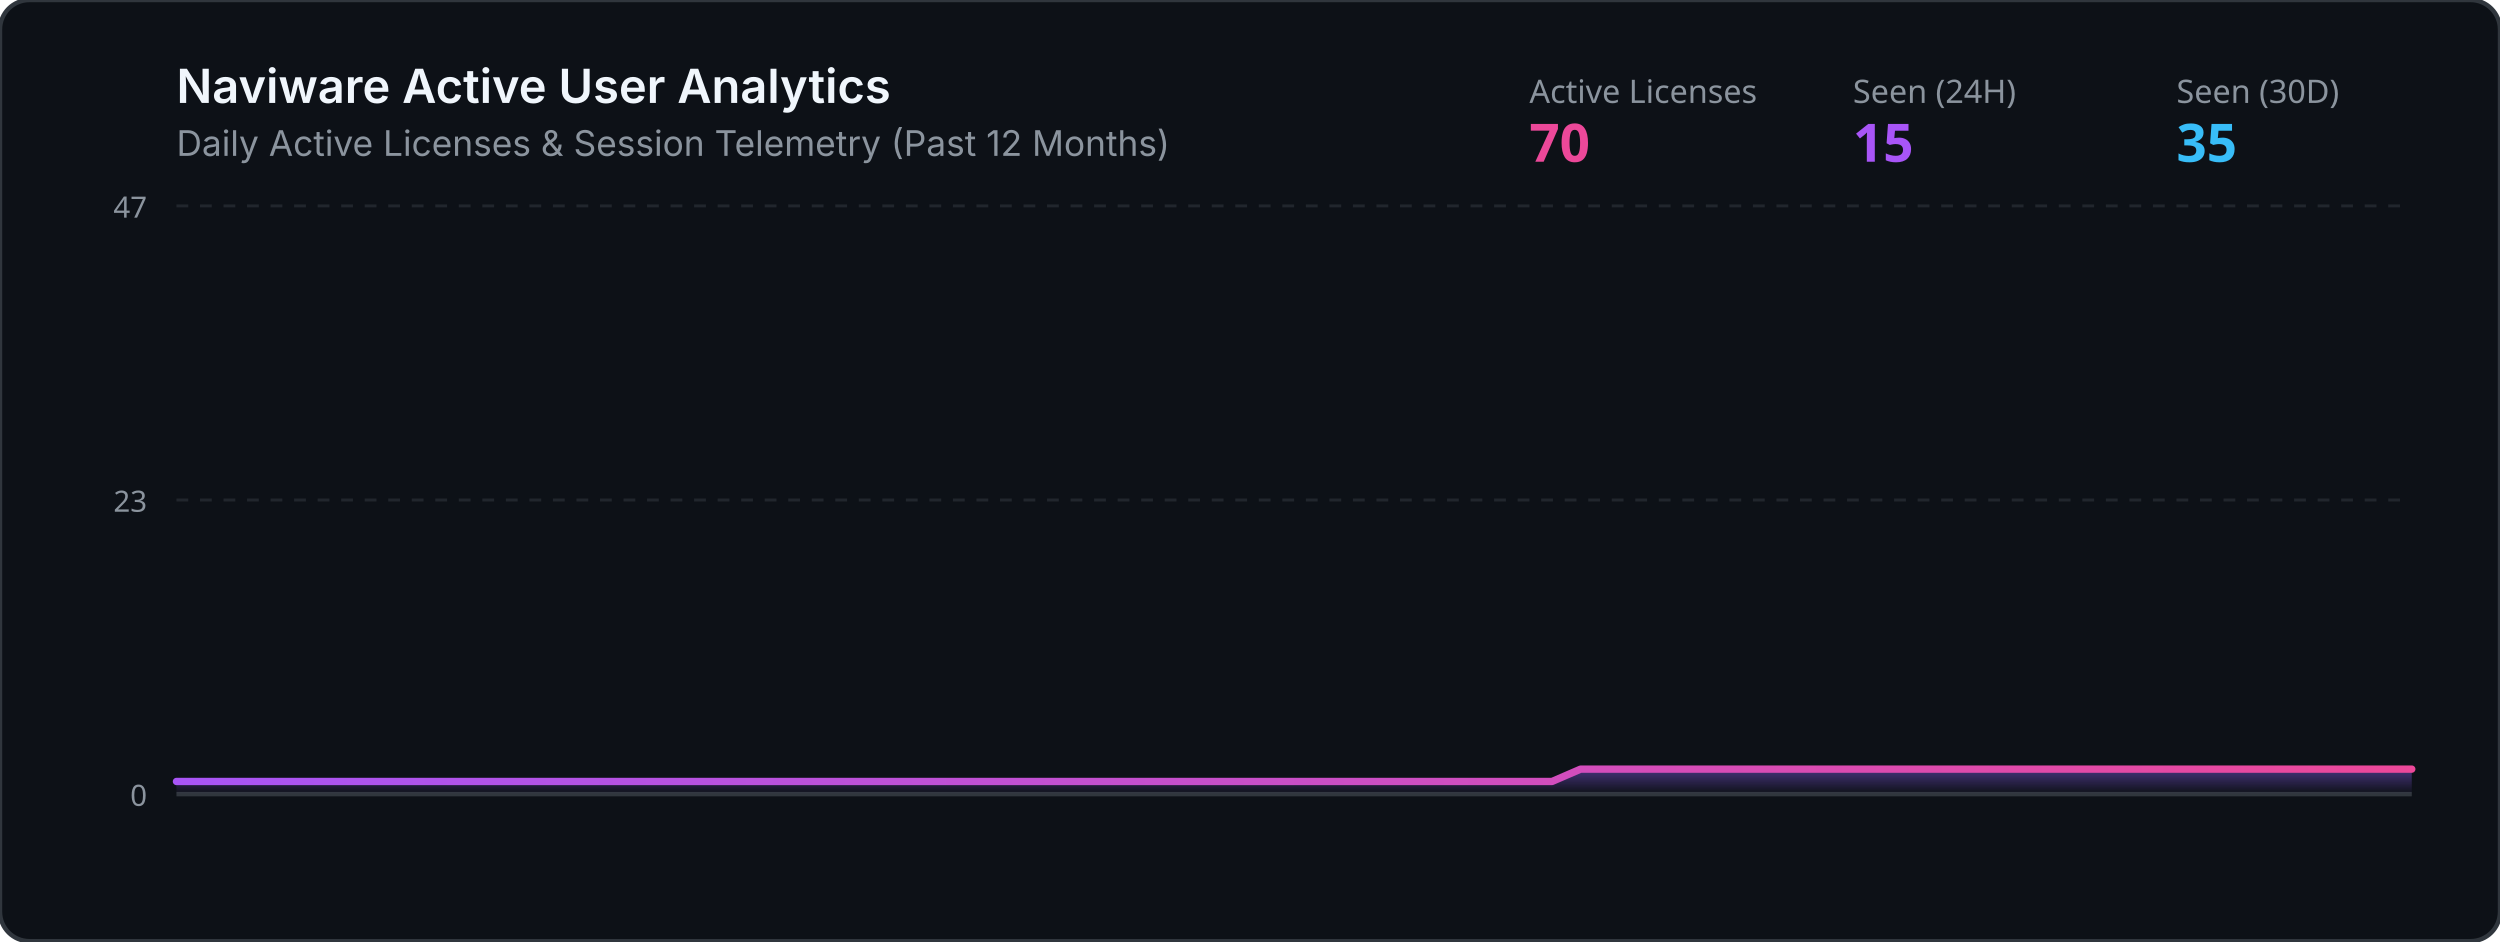
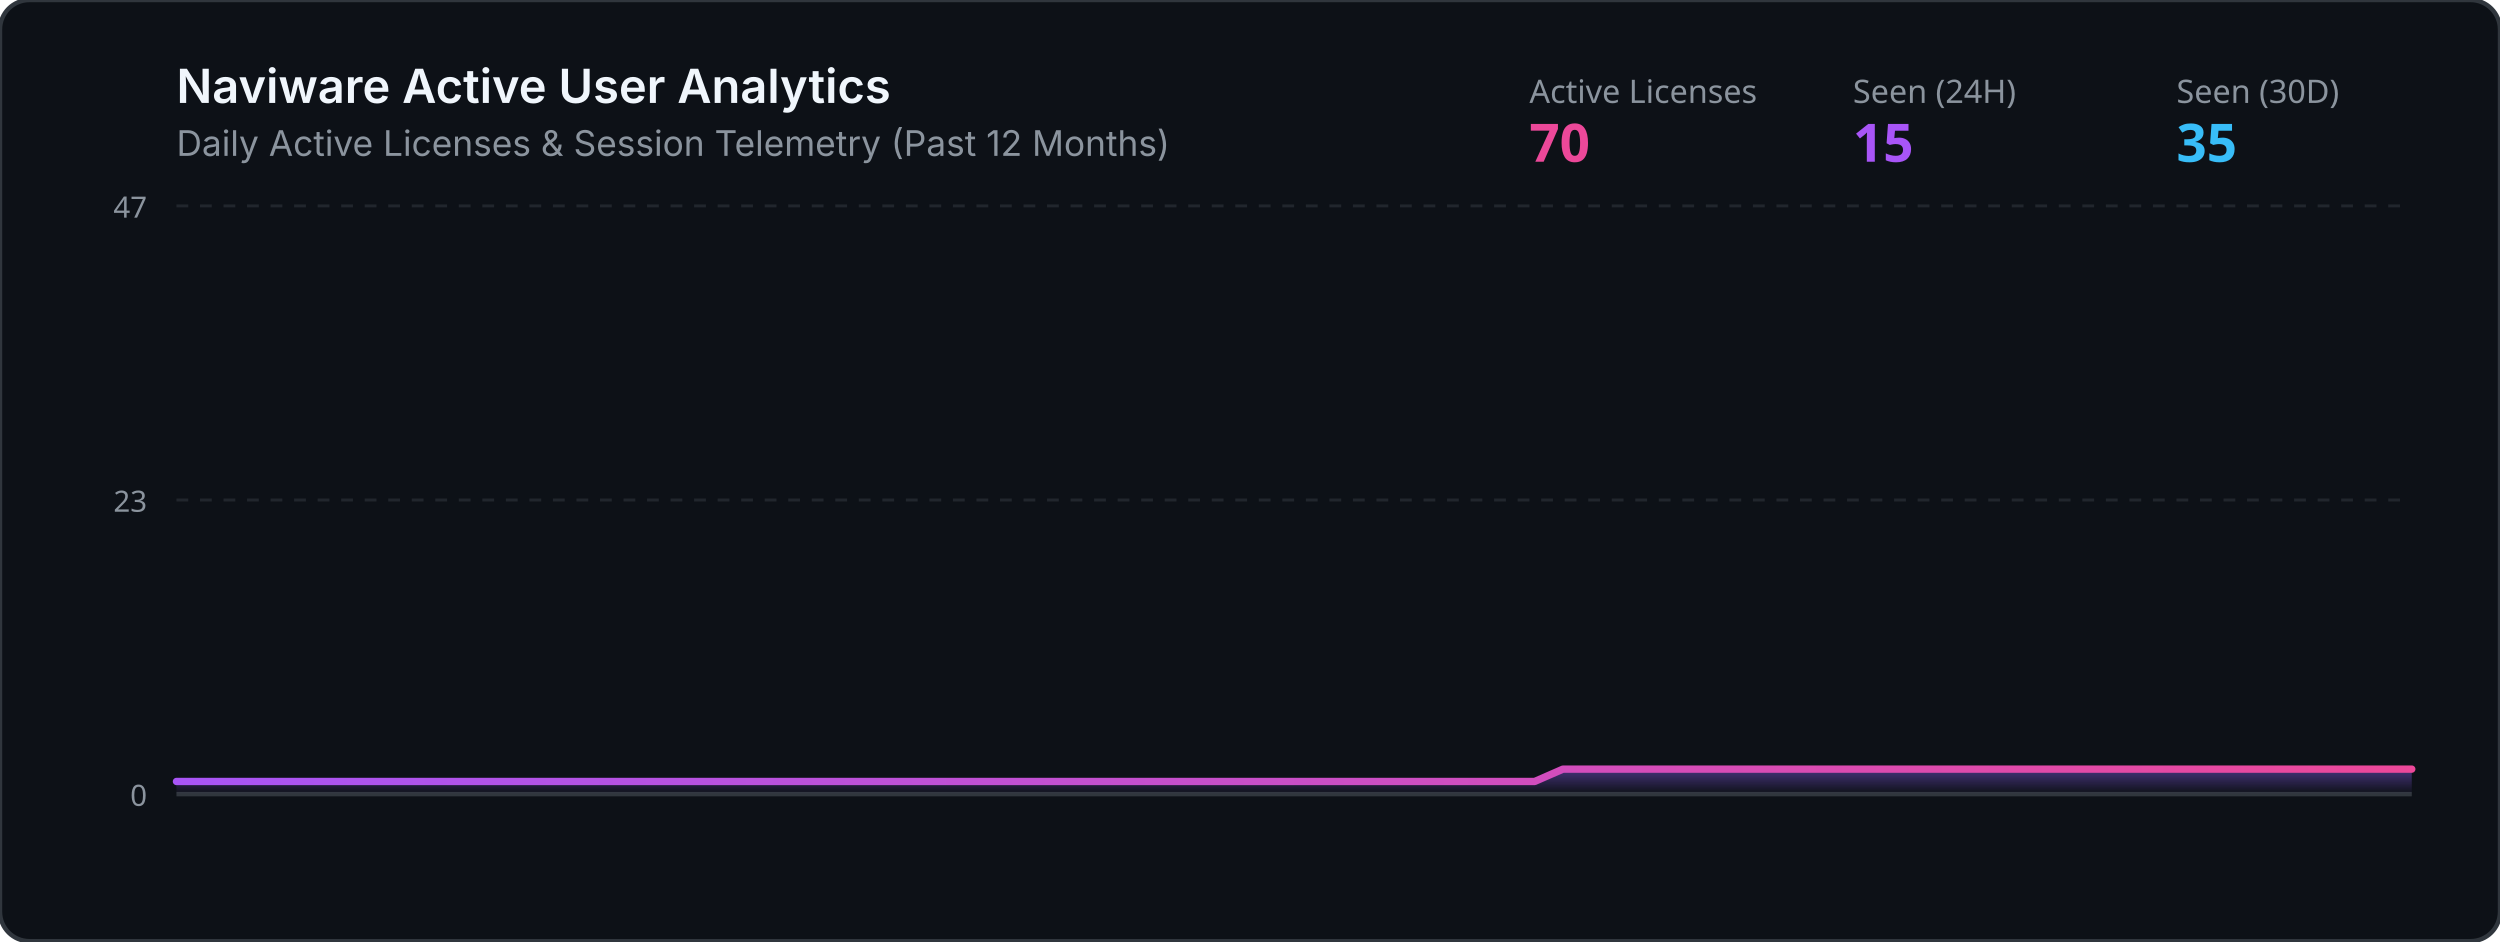
<svg xmlns="http://www.w3.org/2000/svg" viewBox="0 0 850 320" width="100%" height="320">
  <defs>
    <linearGradient id="grad" x1="0%" y1="0%" x2="0%" y2="100%">
      <stop offset="0%" stop-color="#8b5cf6" stop-opacity="0.45" />
      <stop offset="100%" stop-color="#8b5cf6" stop-opacity="0.0" />
    </linearGradient>
    <linearGradient id="lineGrad" x1="0%" y1="0%" x2="100%" y2="0%">
      <stop offset="0%" stop-color="#a855f7" />
      <stop offset="100%" stop-color="#ec4899" />
    </linearGradient>
  </defs>
  <rect width="850" height="320" rx="10" fill="#0d1117" stroke="#30363d" stroke-width="1.5" />
  <text x="60" y="35" fill="#f0f6fc" font-family="-apple-system,BlinkMacSystemFont,Segoe UI,sans-serif" font-size="16" font-weight="600">Naviware Active User Analytics</text>
  <text x="60" y="53" fill="#8b949e" font-family="-apple-system,BlinkMacSystemFont,Segoe UI,sans-serif" font-size="12">Daily Active Licenses &amp; Session Telemetry (Past 12 Months)</text>
  <text x="520" y="35" fill="#8b949e" font-family="sans-serif" font-size="11">Active Licenses</text>
  <text x="520" y="55" fill="#ec4899" font-family="sans-serif" font-size="18" font-weight="bold">70</text>
  <text x="630" y="35" fill="#8b949e" font-family="sans-serif" font-size="11">Seen (24H)</text>
  <text x="630" y="55" fill="#a855f7" font-family="sans-serif" font-size="18" font-weight="bold">15</text>
  <text x="740" y="35" fill="#8b949e" font-family="sans-serif" font-size="11">Seen (30D)</text>
  <text x="740" y="55" fill="#38bdf8" font-family="sans-serif" font-size="18" font-weight="bold">35</text>
  <line x1="60" y1="70" x2="820" y2="70" stroke="#21262d" stroke-width="1" stroke-dasharray="4" />
  <line x1="60" y1="170.0" x2="820" y2="170.0" stroke="#21262d" stroke-width="1" stroke-dasharray="4" />
  <line x1="60" y1="270" x2="820" y2="270" stroke="#30363d" stroke-width="1.5" />
  <text x="50" y="74" fill="#8b949e" font-family="sans-serif" font-size="10" text-anchor="end">47</text>
  <text x="50" y="174.0" fill="#8b949e" font-family="sans-serif" font-size="10" text-anchor="end">23</text>
  <text x="50" y="274" fill="#8b949e" font-family="sans-serif" font-size="10" text-anchor="end">0</text>
-   <polygon points="60,270 60.0,265.7 69.7,265.7 79.5,265.7 89.2,265.7 99.0,265.7 108.7,265.7 118.5,265.7 128.2,265.7 137.9,265.7 147.7,265.7 157.4,265.7 167.2,265.7 176.9,265.7 186.7,265.7 196.4,265.7 206.2,265.7 215.9,265.7 225.6,265.7 235.4,265.7 245.1,265.7 254.9,265.7 264.6,265.7 274.4,265.7 284.1,265.7 293.8,265.7 303.6,265.7 313.3,265.7 323.1,265.7 332.8,265.7 342.6,265.7 352.3,265.7 362.1,265.7 371.8,265.7 381.5,265.7 391.3,265.7 401.0,265.7 410.8,265.7 420.5,265.7 430.3,265.7 440.0,265.7 449.7,265.7 459.5,265.7 469.2,265.7 479.0,265.7 488.7,265.7 498.5,265.7 508.2,265.7 517.9,265.7 527.7,265.7 537.4,261.5 547.2,261.5 556.9,261.5 566.7,261.5 576.4,261.5 586.2,261.5 595.9,261.5 605.6,261.5 615.4,261.5 625.1,261.5 634.9,261.5 644.6,261.5 654.4,261.5 664.1,261.5 673.8,261.5 683.6,261.5 693.3,261.5 703.1,261.5 712.8,261.5 722.6,261.5 732.3,261.5 742.1,261.5 751.8,261.5 761.5,261.5 771.3,261.5 781.0,261.5 790.8,261.5 800.5,261.5 810.3,261.5 820.0,261.5 820,270" fill="url(#grad)" />
-   <polyline points="60.0,265.7 69.7,265.7 79.5,265.7 89.2,265.7 99.0,265.7 108.7,265.7 118.5,265.7 128.2,265.7 137.9,265.7 147.7,265.7 157.4,265.7 167.2,265.7 176.9,265.7 186.7,265.7 196.4,265.7 206.2,265.7 215.9,265.7 225.6,265.7 235.4,265.7 245.1,265.7 254.9,265.7 264.6,265.7 274.4,265.7 284.1,265.7 293.8,265.7 303.6,265.7 313.3,265.7 323.1,265.7 332.8,265.7 342.6,265.7 352.3,265.7 362.1,265.7 371.8,265.7 381.5,265.7 391.3,265.7 401.0,265.7 410.8,265.7 420.5,265.7 430.3,265.7 440.0,265.7 449.7,265.7 459.5,265.7 469.2,265.7 479.0,265.7 488.7,265.7 498.5,265.7 508.2,265.7 517.9,265.7 527.7,265.7 537.4,261.5 547.2,261.5 556.9,261.5 566.7,261.5 576.4,261.5 586.2,261.5 595.9,261.5 605.6,261.5 615.4,261.5 625.1,261.5 634.9,261.5 644.6,261.5 654.4,261.5 664.1,261.5 673.8,261.5 683.6,261.5 693.3,261.5 703.1,261.5 712.8,261.5 722.6,261.5 732.3,261.5 742.1,261.5 751.8,261.5 761.5,261.5 771.3,261.5 781.0,261.5 790.8,261.5 800.5,261.5 810.3,261.5 820.0,261.5" fill="none" stroke="url(#lineGrad)" stroke-width="2.5" stroke-linecap="round" stroke-linejoin="round" />
+   <polygon points="60,270 60.0,265.7 69.6,265.7 79.2,265.7 88.9,265.7 98.5,265.7 108.1,265.7 117.7,265.7 127.3,265.7 137.0,265.7 146.6,265.7 156.2,265.7 165.8,265.7 175.4,265.7 185.1,265.7 194.7,265.7 204.3,265.7 213.9,265.7 223.5,265.7 233.2,265.7 242.8,265.7 252.4,265.7 262.0,265.7 271.6,265.7 281.3,265.7 290.9,265.7 300.5,265.7 310.1,265.7 319.7,265.7 329.4,265.7 339.0,265.7 348.6,265.7 358.2,265.7 367.8,265.7 377.5,265.7 387.1,265.7 396.7,265.7 406.3,265.7 415.9,265.7 425.6,265.7 435.2,265.7 444.8,265.7 454.4,265.7 464.1,265.7 473.7,265.7 483.3,265.7 492.9,265.7 502.5,265.7 512.2,265.7 521.8,265.7 531.4,261.5 541.0,261.5 550.6,261.5 560.3,261.5 569.9,261.5 579.5,261.5 589.1,261.5 598.7,261.5 608.4,261.5 618.0,261.5 627.6,261.5 637.2,261.5 646.8,261.5 656.5,261.5 666.1,261.5 675.7,261.5 685.3,261.5 694.9,261.5 704.6,261.5 714.2,261.5 723.8,261.5 733.4,261.5 743.0,261.5 752.7,261.5 762.3,261.5 771.9,261.5 781.5,261.5 791.1,261.5 800.8,261.5 810.4,261.5 820.0,261.5 820,270" fill="url(#grad)" />
+   <polyline points="60.0,265.7 69.6,265.7 79.2,265.7 88.9,265.7 98.5,265.7 108.1,265.7 117.7,265.7 127.3,265.7 137.0,265.7 146.6,265.7 156.2,265.7 165.8,265.7 175.4,265.7 185.1,265.7 194.7,265.7 204.3,265.7 213.9,265.7 223.5,265.7 233.2,265.7 242.8,265.7 252.4,265.7 262.0,265.7 271.6,265.7 281.3,265.7 290.9,265.7 300.5,265.7 310.1,265.7 319.7,265.7 329.4,265.7 339.0,265.7 348.6,265.7 358.2,265.7 367.8,265.7 377.5,265.7 387.1,265.7 396.7,265.7 406.3,265.7 415.9,265.7 425.6,265.7 435.2,265.7 444.8,265.7 454.4,265.7 464.1,265.7 473.7,265.7 483.3,265.7 492.9,265.7 502.5,265.7 512.2,265.7 521.8,265.7 531.4,261.5 541.0,261.5 550.6,261.5 560.3,261.5 569.9,261.5 579.5,261.5 589.1,261.5 598.7,261.5 608.4,261.5 618.0,261.5 627.6,261.5 637.2,261.5 646.8,261.5 656.5,261.5 666.1,261.5 675.7,261.5 685.3,261.5 694.9,261.5 704.6,261.5 714.2,261.5 723.8,261.5 733.4,261.5 743.0,261.5 752.7,261.5 762.3,261.5 771.9,261.5 781.5,261.5 791.1,261.5 800.8,261.5 810.4,261.5 820.0,261.5" fill="none" stroke="url(#lineGrad)" stroke-width="2.5" stroke-linecap="round" stroke-linejoin="round" />
</svg>
